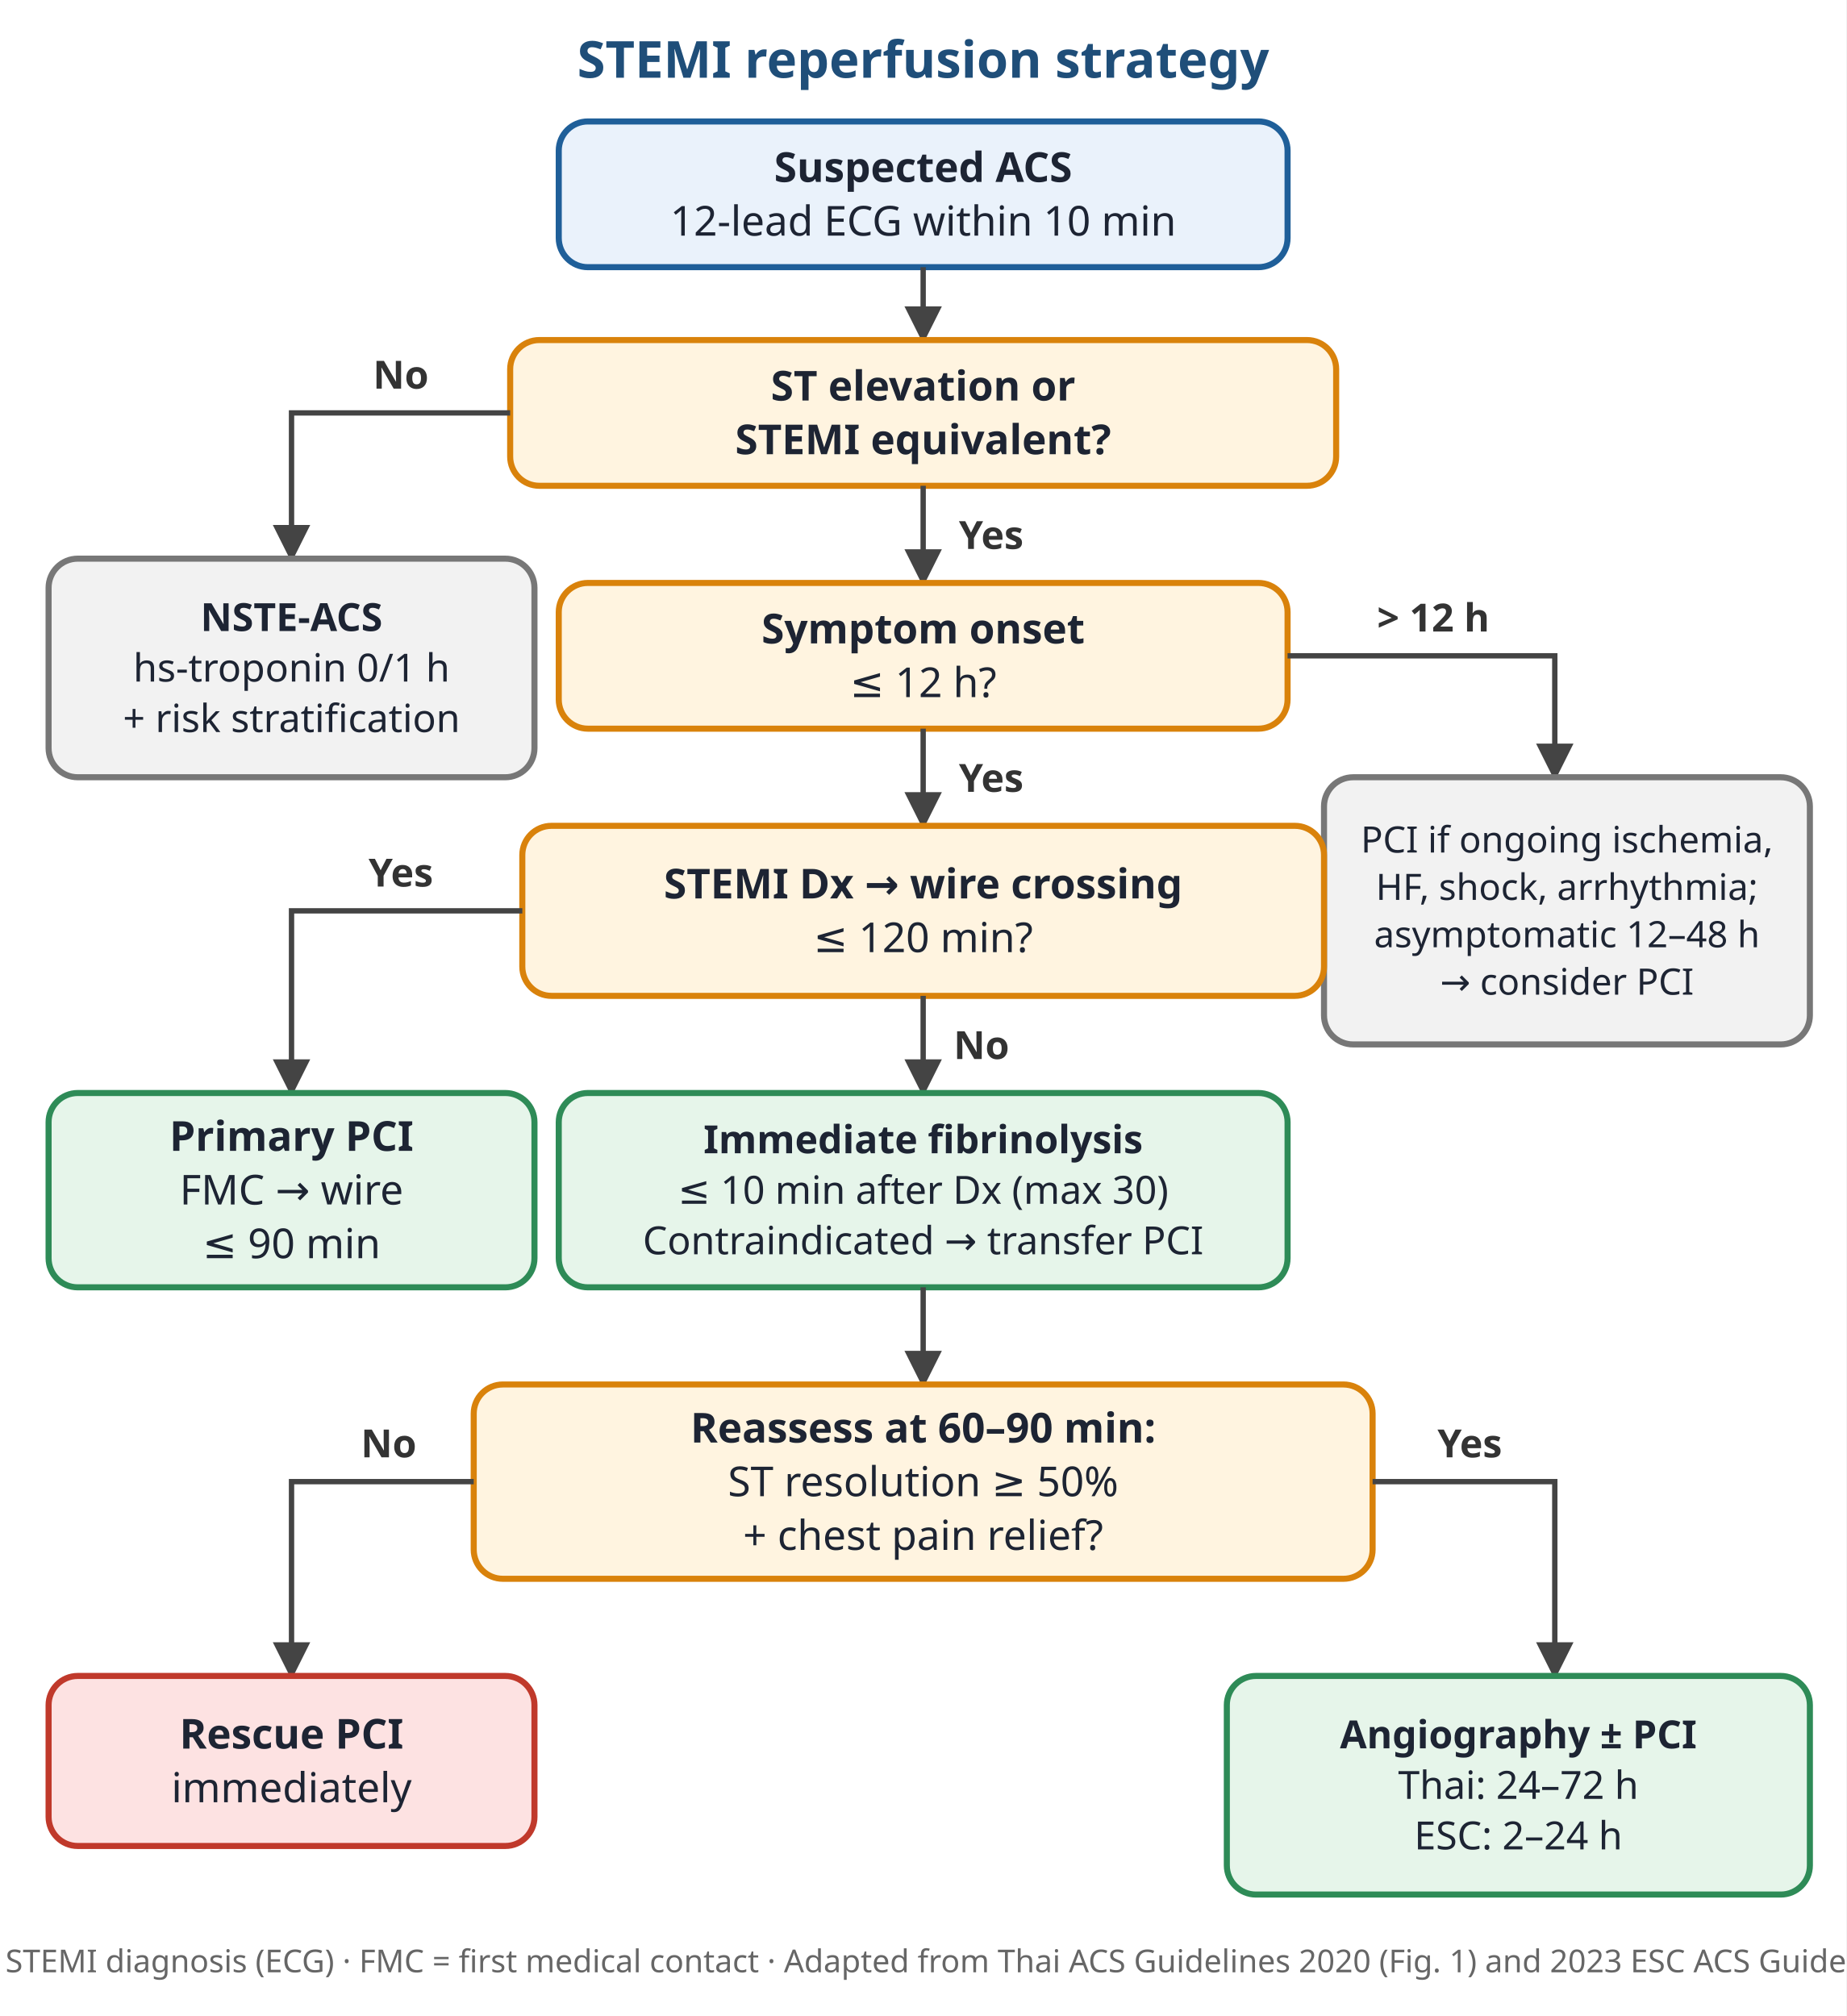
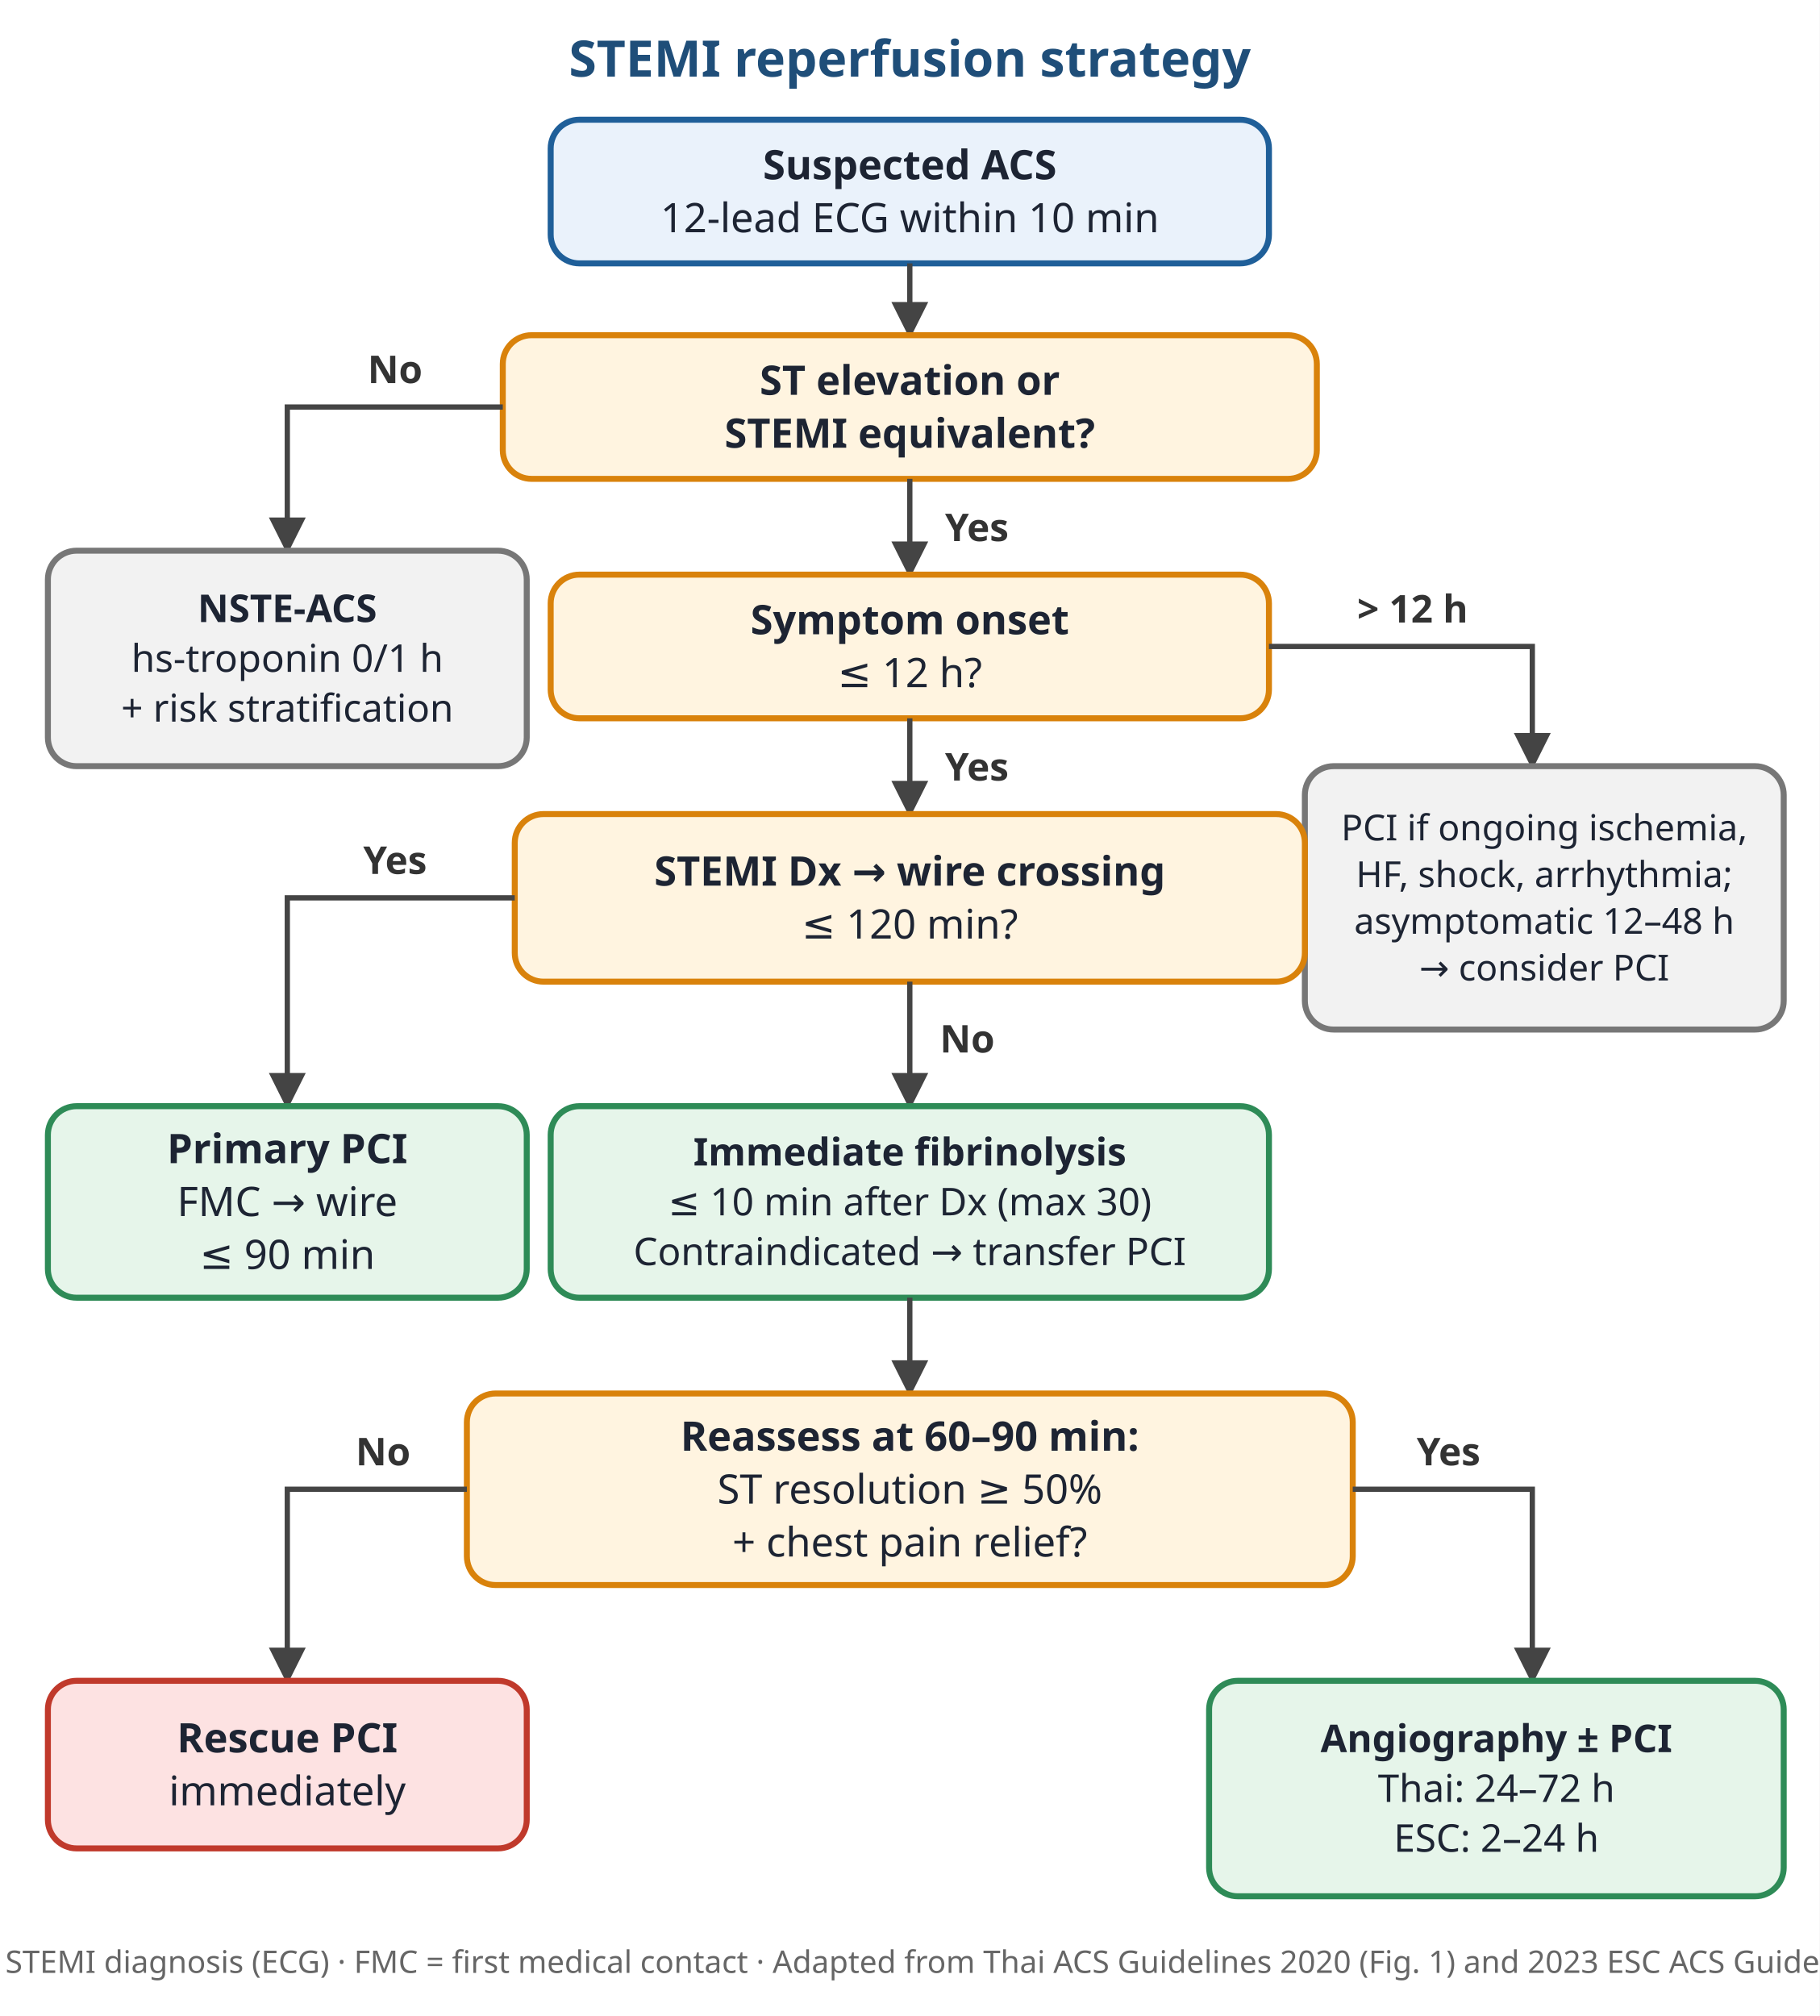
- <svg xmlns="http://www.w3.org/2000/svg" viewBox="0 0 760 830" font-family="sans-serif">
+ <svg xmlns="http://www.w3.org/2000/svg" viewBox="0 0 760 842" font-family="sans-serif">
  <defs>
    <marker id="ah" viewBox="0 0 10 10" refX="9" refY="5" markerWidth="7" markerHeight="7" orient="auto-start-reverse">
      <path d="M0,0 L10,5 L0,10 z" fill="#444" />
    </marker>
  </defs>
-   <rect width="760" height="830" fill="#ffffff" />
+   <rect width="760" height="842" fill="#ffffff" />
  <text x="380.0" y="32" text-anchor="middle" font-size="21" font-weight="bold" fill="#1f4e79">STEMI reperfusion strategy</text>
  <rect x="230" y="50" width="300" height="60" rx="12" fill="#eaf2fb" stroke="#1f5f99" stroke-width="2.5" />
  <text x="380.0" y="74.9" text-anchor="middle" font-size="17" font-weight="bold" fill="#1d2433">Suspected ACS</text>
-   <text x="380.0" y="97.0" text-anchor="middle" font-size="17" fill="#1d2433">12-lead ECG within 10 min</text>
+   <text x="380.0" y="97" text-anchor="middle" font-size="17" fill="#1d2433">12-lead ECG within 10 min</text>
  <line x1="380" y1="110" x2="380" y2="140" stroke="#444" stroke-width="2.2" marker-end="url(#ah)" />
  <rect x="210" y="140" width="340" height="60" rx="12" fill="#fff4e0" stroke="#d9820b" stroke-width="2.5" />
  <text x="380.0" y="164.9" text-anchor="middle" font-size="17" font-weight="bold" fill="#1d2433">ST elevation or</text>
-   <text x="380.0" y="187.0" text-anchor="middle" font-size="17" font-weight="bold" fill="#1d2433">STEMI equivalent?</text>
+   <text x="380.0" y="187" text-anchor="middle" font-size="17" font-weight="bold" fill="#1d2433">STEMI equivalent?</text>
  <polyline points="210,170 120,170 120,230" fill="none" stroke="#444" stroke-width="2.2" marker-end="url(#ah)" />
  <text x="165" y="160" font-size="16" font-weight="bold" fill="#333" text-anchor="middle">No</text>
  <rect x="20" y="230" width="200" height="90" rx="12" fill="#f2f2f2" stroke="#777" stroke-width="2.5" />
  <text x="120.0" y="259.8" text-anchor="middle" font-size="16" font-weight="bold" fill="#1d2433">NSTE-ACS</text>
  <text x="120.0" y="280.6" text-anchor="middle" font-size="16" fill="#1d2433">hs-troponin 0/1 h</text>
  <text x="120.0" y="301.4" text-anchor="middle" font-size="16" fill="#1d2433">+ risk stratification</text>
  <line x1="380" y1="200" x2="380" y2="240" stroke="#444" stroke-width="2.2" marker-end="url(#ah)" />
  <text x="408" y="226" font-size="16" font-weight="bold" fill="#333" text-anchor="middle">Yes</text>
  <rect x="230" y="240" width="300" height="60" rx="12" fill="#fff4e0" stroke="#d9820b" stroke-width="2.5" />
  <text x="380.0" y="264.9" text-anchor="middle" font-size="17" font-weight="bold" fill="#1d2433">Symptom onset</text>
-   <text x="380.0" y="287.0" text-anchor="middle" font-size="17" fill="#1d2433">≤ 12 h?</text>
+   <text x="380.0" y="287" text-anchor="middle" font-size="17" fill="#1d2433">≤ 12 h?</text>
  <polyline points="530,270 640,270 640,320" fill="none" stroke="#444" stroke-width="2.2" marker-end="url(#ah)" />
  <text x="590" y="260" font-size="16" font-weight="bold" fill="#333" text-anchor="middle">&gt; 12 h</text>
  <rect x="545" y="320" width="200" height="110" rx="12" fill="#f2f2f2" stroke="#777" stroke-width="2.5" />
-   <text x="645.0" y="351.0" text-anchor="middle" font-size="15" fill="#1d2433">PCI if ongoing ischemia,</text>
+   <text x="645.0" y="351" text-anchor="middle" font-size="15" fill="#1d2433">PCI if ongoing ischemia,</text>
  <text x="645.0" y="370.5" text-anchor="middle" font-size="15" fill="#1d2433">HF, shock, arrhythmia;</text>
-   <text x="645.0" y="390.0" text-anchor="middle" font-size="15" fill="#1d2433">asymptomatic 12–48 h</text>
+   <text x="645.0" y="390" text-anchor="middle" font-size="15" fill="#1d2433">asymptomatic 12–48 h</text>
  <text x="645.0" y="409.5" text-anchor="middle" font-size="15" fill="#1d2433">→ consider PCI</text>
  <line x1="380" y1="300" x2="380" y2="340" stroke="#444" stroke-width="2.2" marker-end="url(#ah)" />
  <text x="408" y="326" font-size="16" font-weight="bold" fill="#333" text-anchor="middle">Yes</text>
  <rect x="215" y="340" width="330" height="70" rx="12" fill="#fff4e0" stroke="#d9820b" stroke-width="2.5" />
  <text x="380.0" y="369.9" text-anchor="middle" font-size="17" font-weight="bold" fill="#1d2433">STEMI Dx → wire crossing</text>
-   <text x="380.0" y="392.0" text-anchor="middle" font-size="17" fill="#1d2433">≤ 120 min?</text>
-   <polyline points="215,375 120,375 120,450" fill="none" stroke="#444" stroke-width="2.2" marker-end="url(#ah)" />
+   <text x="380.0" y="392" text-anchor="middle" font-size="17" fill="#1d2433">≤ 120 min?</text>
+   <polyline points="215,375 120,375 120,462" fill="none" stroke="#444" stroke-width="2.2" marker-end="url(#ah)" />
  <text x="165" y="365" font-size="16" font-weight="bold" fill="#333" text-anchor="middle">Yes</text>
-   <rect x="20" y="450" width="200" height="80" rx="12" fill="#e6f5ea" stroke="#2e8b57" stroke-width="2.5" />
-   <text x="120.0" y="473.8" text-anchor="middle" font-size="17" font-weight="bold" fill="#1d2433">Primary PCI</text>
-   <text x="120.0" y="495.9" text-anchor="middle" font-size="17" fill="#1d2433">FMC → wire</text>
-   <text x="120.0" y="518.0" text-anchor="middle" font-size="17" fill="#1d2433">≤ 90 min</text>
-   <line x1="380" y1="410" x2="380" y2="450" stroke="#444" stroke-width="2.2" marker-end="url(#ah)" />
-   <text x="404" y="436" font-size="16" font-weight="bold" fill="#333" text-anchor="middle">No</text>
-   <rect x="230" y="450" width="300" height="80" rx="12" fill="#e6f5ea" stroke="#2e8b57" stroke-width="2.5" />
-   <text x="380.0" y="474.8" text-anchor="middle" font-size="16" font-weight="bold" fill="#1d2433">Immediate fibrinolysis</text>
-   <text x="380.0" y="495.6" text-anchor="middle" font-size="16" fill="#1d2433">≤ 10 min after Dx (max 30)</text>
-   <text x="380.0" y="516.4" text-anchor="middle" font-size="16" fill="#1d2433">Contraindicated → transfer PCI</text>
-   <line x1="380" y1="530" x2="380" y2="570" stroke="#444" stroke-width="2.2" marker-end="url(#ah)" />
-   <rect x="195" y="570" width="370" height="80" rx="12" fill="#fff4e0" stroke="#d9820b" stroke-width="2.5" />
-   <text x="380.0" y="593.9" text-anchor="middle" font-size="17" font-weight="bold" fill="#1d2433">Reassess at 60–90 min:</text>
-   <text x="380.0" y="616.0" text-anchor="middle" font-size="17" fill="#1d2433">ST resolution ≥ 50%</text>
-   <text x="380.0" y="638.1" text-anchor="middle" font-size="17" fill="#1d2433">+ chest pain relief?</text>
-   <polyline points="195,610 120,610 120,690" fill="none" stroke="#444" stroke-width="2.2" marker-end="url(#ah)" />
-   <text x="160" y="600" font-size="16" font-weight="bold" fill="#333" text-anchor="middle">No</text>
-   <rect x="20" y="690" width="200" height="70" rx="12" fill="#fde2e2" stroke="#c0392b" stroke-width="2.5" />
-   <text x="120.0" y="719.9" text-anchor="middle" font-size="17" font-weight="bold" fill="#1d2433">Rescue PCI</text>
-   <text x="120.0" y="742.0" text-anchor="middle" font-size="17" fill="#1d2433">immediately</text>
-   <polyline points="565,610 640,610 640,690" fill="none" stroke="#444" stroke-width="2.2" marker-end="url(#ah)" />
-   <text x="605" y="600" font-size="16" font-weight="bold" fill="#333" text-anchor="middle">Yes</text>
-   <rect x="505" y="690" width="240" height="90" rx="12" fill="#e6f5ea" stroke="#2e8b57" stroke-width="2.5" />
-   <text x="625.0" y="719.8" text-anchor="middle" font-size="16" font-weight="bold" fill="#1d2433">Angiography ± PCI</text>
-   <text x="625.0" y="740.6" text-anchor="middle" font-size="16" fill="#1d2433">Thai: 24–72 h</text>
-   <text x="625.0" y="761.4" text-anchor="middle" font-size="16" fill="#1d2433">ESC: 2–24 h</text>
-   <text x="380.0" y="812" text-anchor="middle" font-size="13" fill="#666">Dx = STEMI diagnosis (ECG) · FMC = first medical contact · Adapted from Thai ACS Guidelines 2020 (Fig. 1) and 2023 ESC ACS Guidelines</text>
+   <rect x="20" y="462" width="200" height="80" rx="12" fill="#e6f5ea" stroke="#2e8b57" stroke-width="2.5" />
+   <text x="120.0" y="485.8" text-anchor="middle" font-size="17" font-weight="bold" fill="#1d2433">Primary PCI</text>
+   <text x="120.0" y="507.9" text-anchor="middle" font-size="17" fill="#1d2433">FMC → wire</text>
+   <text x="120.0" y="530" text-anchor="middle" font-size="17" fill="#1d2433">≤ 90 min</text>
+   <line x1="380" y1="410" x2="380" y2="462" stroke="#444" stroke-width="2.2" marker-end="url(#ah)" />
+   <text x="404" y="439.6" font-size="16" font-weight="bold" fill="#333" text-anchor="middle">No</text>
+   <rect x="230" y="462" width="300" height="80" rx="12" fill="#e6f5ea" stroke="#2e8b57" stroke-width="2.5" />
+   <text x="380.0" y="486.8" text-anchor="middle" font-size="16" font-weight="bold" fill="#1d2433">Immediate fibrinolysis</text>
+   <text x="380.0" y="507.6" text-anchor="middle" font-size="16" fill="#1d2433">≤ 10 min after Dx (max 30)</text>
+   <text x="380.0" y="528.4" text-anchor="middle" font-size="16" fill="#1d2433">Contraindicated → transfer PCI</text>
+   <line x1="380" y1="542" x2="380" y2="582" stroke="#444" stroke-width="2.2" marker-end="url(#ah)" />
+   <rect x="195" y="582" width="370" height="80" rx="12" fill="#fff4e0" stroke="#d9820b" stroke-width="2.5" />
+   <text x="380.0" y="605.9" text-anchor="middle" font-size="17" font-weight="bold" fill="#1d2433">Reassess at 60–90 min:</text>
+   <text x="380.0" y="628" text-anchor="middle" font-size="17" fill="#1d2433">ST resolution ≥ 50%</text>
+   <text x="380.0" y="650.1" text-anchor="middle" font-size="17" fill="#1d2433">+ chest pain relief?</text>
+   <polyline points="195,622 120,622 120,702" fill="none" stroke="#444" stroke-width="2.2" marker-end="url(#ah)" />
+   <text x="160" y="612" font-size="16" font-weight="bold" fill="#333" text-anchor="middle">No</text>
+   <rect x="20" y="702" width="200" height="70" rx="12" fill="#fde2e2" stroke="#c0392b" stroke-width="2.5" />
+   <text x="120.0" y="731.9" text-anchor="middle" font-size="17" font-weight="bold" fill="#1d2433">Rescue PCI</text>
+   <text x="120.0" y="754" text-anchor="middle" font-size="17" fill="#1d2433">immediately</text>
+   <polyline points="565,622 640,622 640,702" fill="none" stroke="#444" stroke-width="2.2" marker-end="url(#ah)" />
+   <text x="605" y="612" font-size="16" font-weight="bold" fill="#333" text-anchor="middle">Yes</text>
+   <rect x="505" y="702" width="240" height="90" rx="12" fill="#e6f5ea" stroke="#2e8b57" stroke-width="2.5" />
+   <text x="625.0" y="731.8" text-anchor="middle" font-size="16" font-weight="bold" fill="#1d2433">Angiography ± PCI</text>
+   <text x="625.0" y="752.6" text-anchor="middle" font-size="16" fill="#1d2433">Thai: 24–72 h</text>
+   <text x="625.0" y="773.4" text-anchor="middle" font-size="16" fill="#1d2433">ESC: 2–24 h</text>
+   <text x="380.0" y="824" text-anchor="middle" font-size="13" fill="#666">Dx = STEMI diagnosis (ECG) · FMC = first medical contact · Adapted from Thai ACS Guidelines 2020 (Fig. 1) and 2023 ESC ACS Guidelines</text>
</svg>
